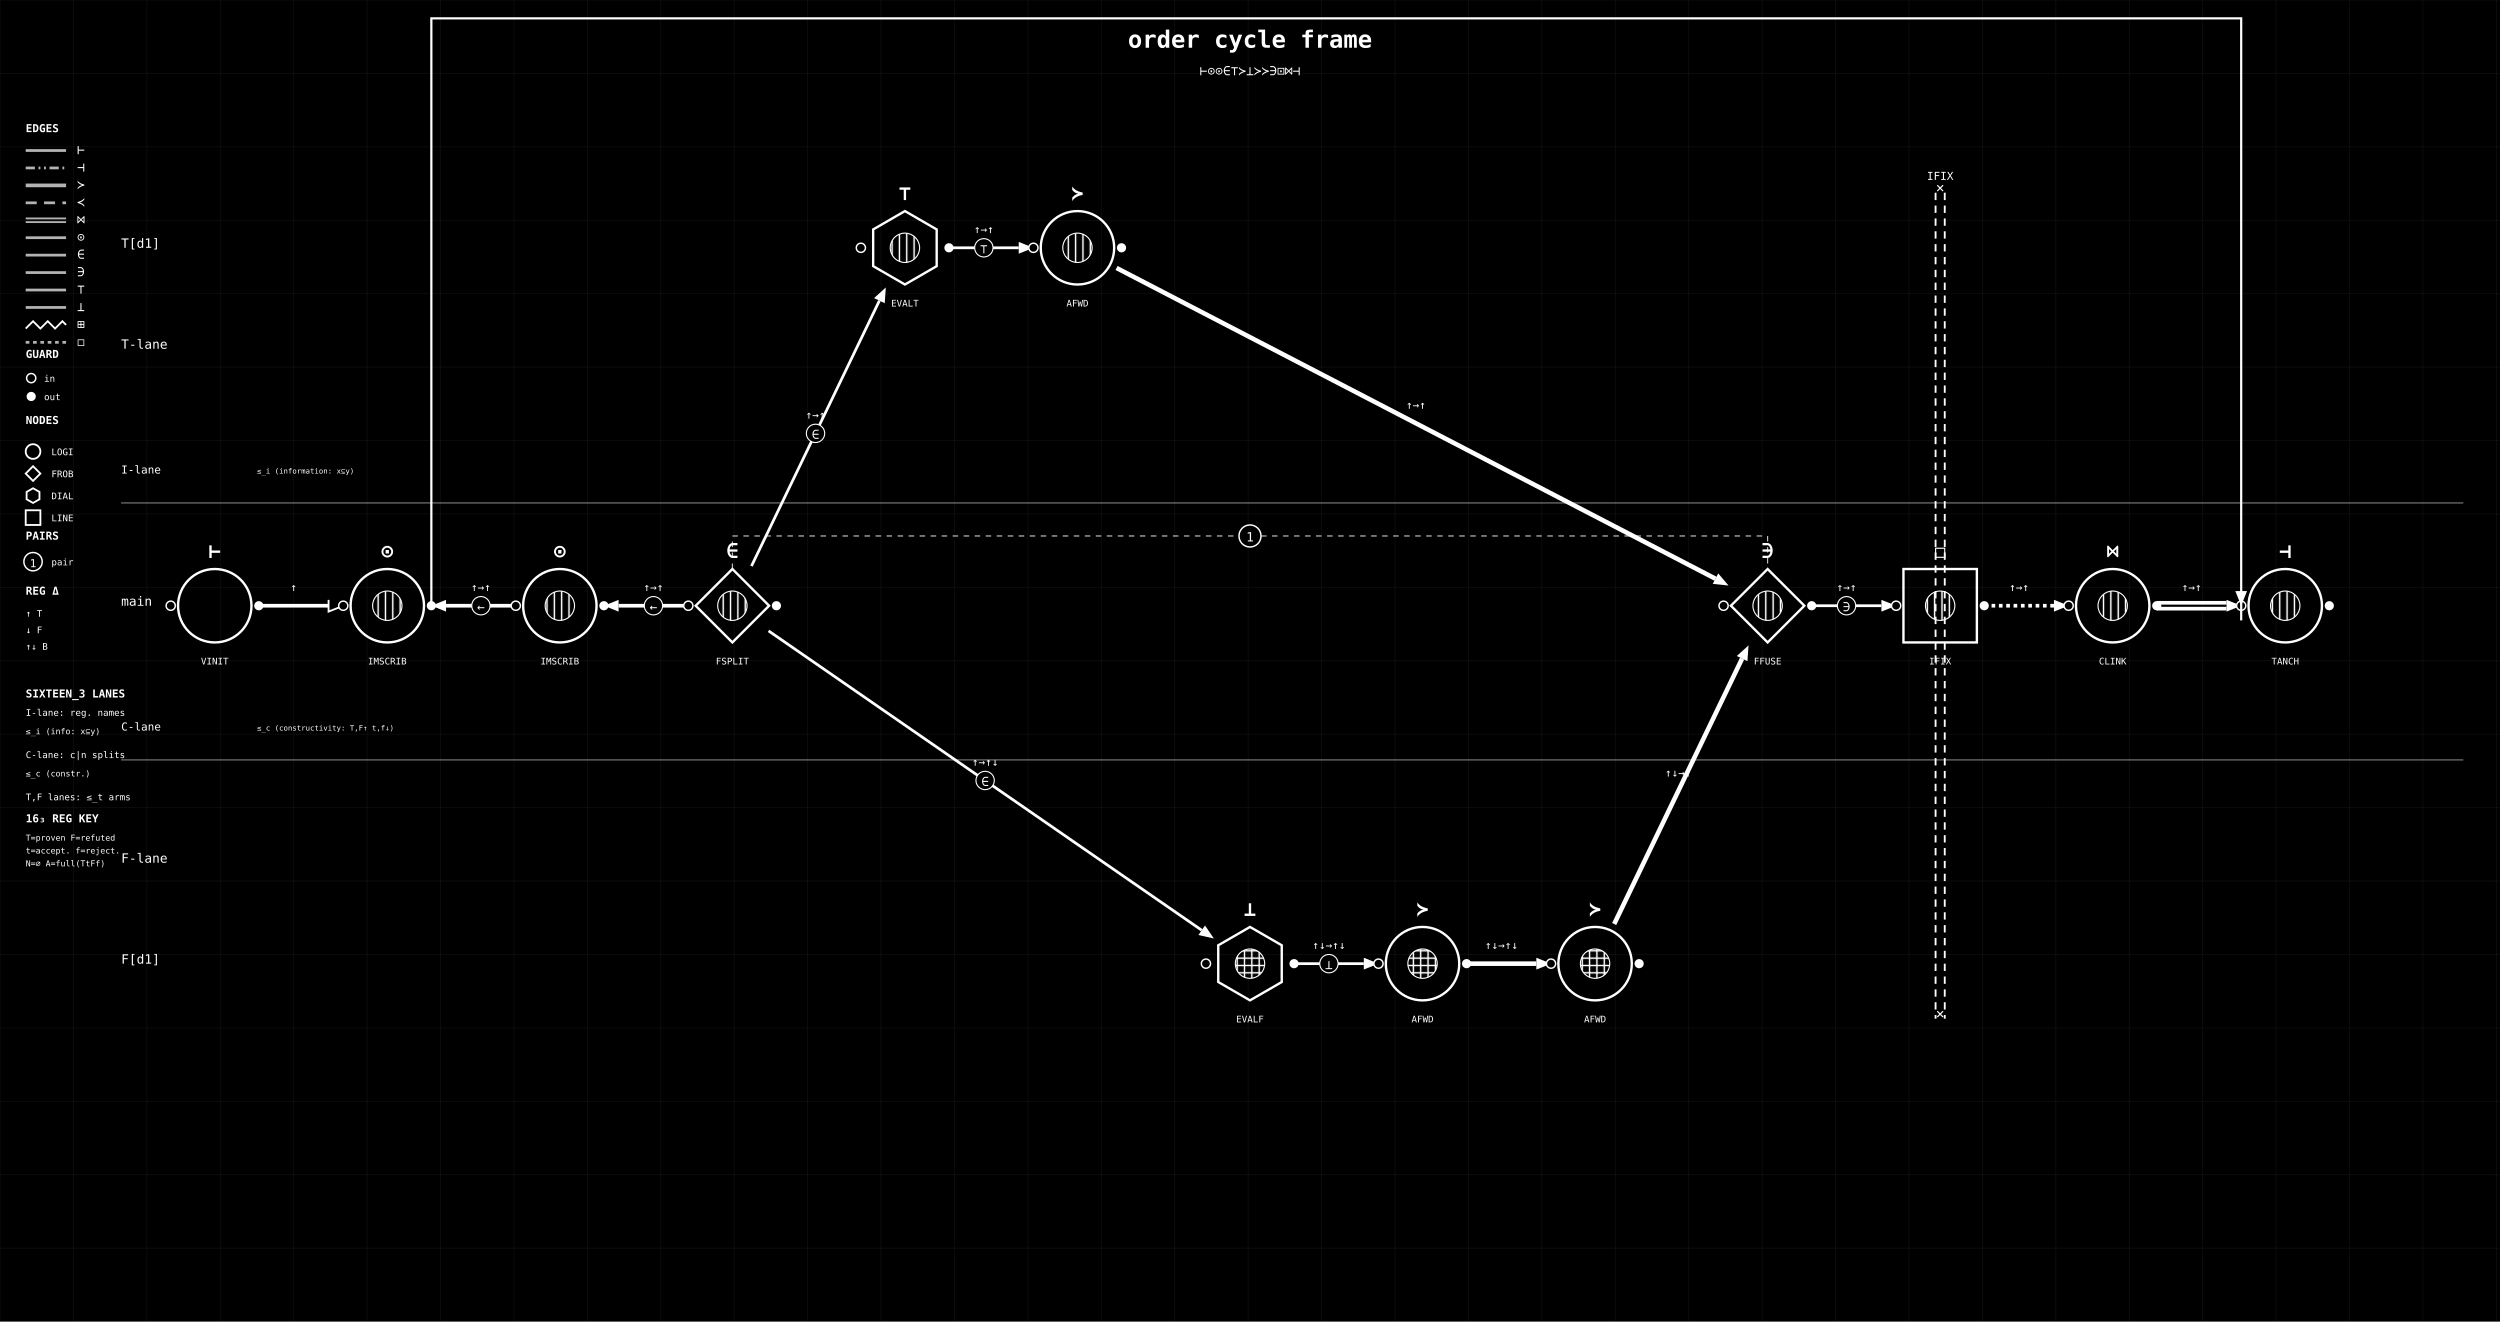
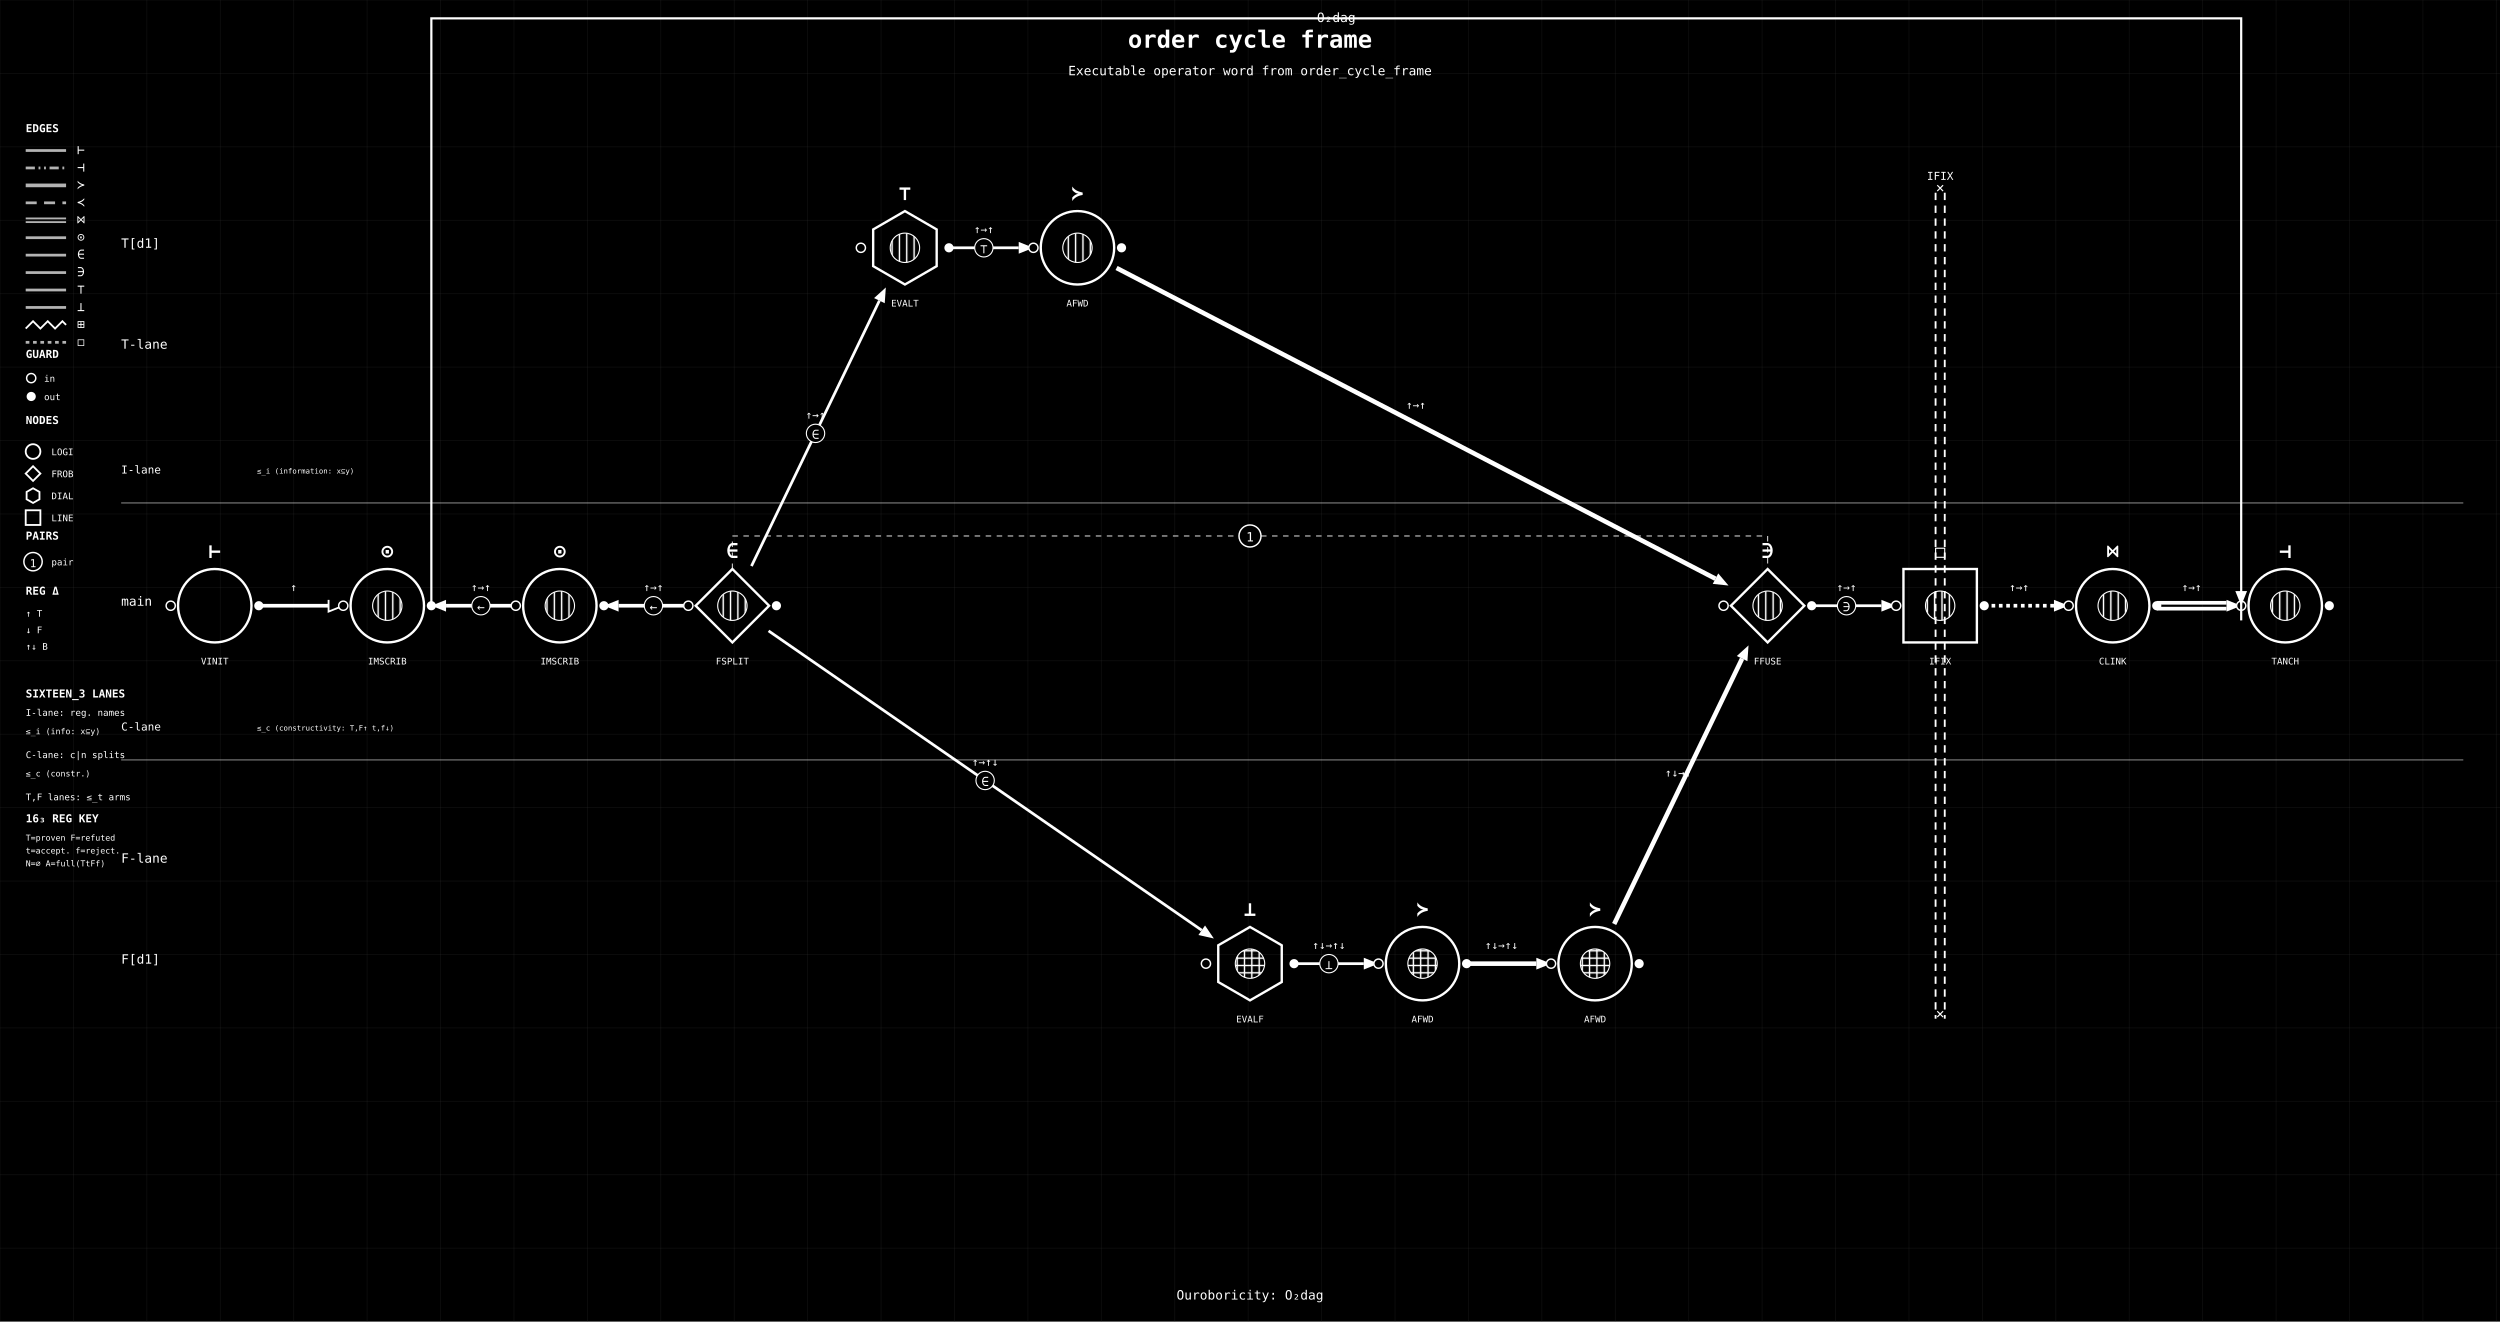
<svg xmlns="http://www.w3.org/2000/svg" viewBox="0 0 1362 720">
  <rect width="1362" height="720" fill="#000000" />
  <defs>
    <pattern id="hatch-T" width="4" height="4" patternUnits="userSpaceOnUse">
      <path d="M2,0 L2,4" stroke="#ffffff" stroke-width="0.8" />
    </pattern>
    <pattern id="hatch-F" width="4" height="4" patternUnits="userSpaceOnUse">
      <path d="M0,2 L4,2" stroke="#ffffff" stroke-width="0.8" />
    </pattern>
    <pattern id="hatch-B" width="4" height="4" patternUnits="userSpaceOnUse">
      <path d="M2,0 L2,4 M0,2 L4,2" stroke="#ffffff" stroke-width="0.8" />
    </pattern>
  </defs>
  <line x1="0.0" y1="0.0" x2="0.0" y2="720.0" stroke="#333333" stroke-width="0.4" opacity="0.3" />
  <line x1="40.0" y1="0.0" x2="40.0" y2="720.0" stroke="#333333" stroke-width="0.4" opacity="0.3" />
  <line x1="80.0" y1="0.0" x2="80.0" y2="720.0" stroke="#333333" stroke-width="0.4" opacity="0.3" />
  <line x1="120.0" y1="0.0" x2="120.0" y2="720.0" stroke="#333333" stroke-width="0.4" opacity="0.3" />
  <line x1="160.0" y1="0.0" x2="160.0" y2="720.0" stroke="#333333" stroke-width="0.4" opacity="0.3" />
  <line x1="200.0" y1="0.0" x2="200.0" y2="720.0" stroke="#333333" stroke-width="0.4" opacity="0.3" />
  <line x1="240.0" y1="0.0" x2="240.0" y2="720.0" stroke="#333333" stroke-width="0.4" opacity="0.3" />
  <line x1="280.0" y1="0.0" x2="280.0" y2="720.0" stroke="#333333" stroke-width="0.4" opacity="0.3" />
  <line x1="320.0" y1="0.0" x2="320.0" y2="720.0" stroke="#333333" stroke-width="0.4" opacity="0.3" />
  <line x1="360.0" y1="0.0" x2="360.0" y2="720.0" stroke="#333333" stroke-width="0.4" opacity="0.3" />
  <line x1="400.0" y1="0.0" x2="400.0" y2="720.0" stroke="#333333" stroke-width="0.4" opacity="0.3" />
  <line x1="440.0" y1="0.0" x2="440.0" y2="720.0" stroke="#333333" stroke-width="0.4" opacity="0.3" />
  <line x1="480.0" y1="0.0" x2="480.0" y2="720.0" stroke="#333333" stroke-width="0.4" opacity="0.3" />
  <line x1="520.0" y1="0.0" x2="520.0" y2="720.0" stroke="#333333" stroke-width="0.4" opacity="0.3" />
  <line x1="560.0" y1="0.0" x2="560.0" y2="720.0" stroke="#333333" stroke-width="0.4" opacity="0.3" />
  <line x1="600.0" y1="0.0" x2="600.0" y2="720.0" stroke="#333333" stroke-width="0.4" opacity="0.3" />
  <line x1="640.0" y1="0.0" x2="640.0" y2="720.0" stroke="#333333" stroke-width="0.4" opacity="0.3" />
  <line x1="680.0" y1="0.0" x2="680.0" y2="720.0" stroke="#333333" stroke-width="0.4" opacity="0.3" />
  <line x1="720.0" y1="0.0" x2="720.0" y2="720.0" stroke="#333333" stroke-width="0.4" opacity="0.3" />
  <line x1="760.0" y1="0.0" x2="760.0" y2="720.0" stroke="#333333" stroke-width="0.4" opacity="0.3" />
  <line x1="800.0" y1="0.0" x2="800.0" y2="720.0" stroke="#333333" stroke-width="0.4" opacity="0.3" />
  <line x1="840.0" y1="0.0" x2="840.0" y2="720.0" stroke="#333333" stroke-width="0.4" opacity="0.3" />
  <line x1="880.0" y1="0.0" x2="880.0" y2="720.0" stroke="#333333" stroke-width="0.4" opacity="0.3" />
  <line x1="920.0" y1="0.0" x2="920.0" y2="720.0" stroke="#333333" stroke-width="0.4" opacity="0.3" />
  <line x1="960.0" y1="0.0" x2="960.0" y2="720.0" stroke="#333333" stroke-width="0.4" opacity="0.3" />
  <line x1="1000.0" y1="0.0" x2="1000.0" y2="720.0" stroke="#333333" stroke-width="0.4" opacity="0.3" />
  <line x1="1040.0" y1="0.0" x2="1040.0" y2="720.0" stroke="#333333" stroke-width="0.4" opacity="0.3" />
  <line x1="1080.0" y1="0.0" x2="1080.0" y2="720.0" stroke="#333333" stroke-width="0.4" opacity="0.3" />
  <line x1="1120.0" y1="0.0" x2="1120.0" y2="720.0" stroke="#333333" stroke-width="0.4" opacity="0.3" />
  <line x1="1160.0" y1="0.0" x2="1160.0" y2="720.0" stroke="#333333" stroke-width="0.4" opacity="0.3" />
  <line x1="1200.0" y1="0.0" x2="1200.0" y2="720.0" stroke="#333333" stroke-width="0.4" opacity="0.3" />
  <line x1="1240.0" y1="0.0" x2="1240.0" y2="720.0" stroke="#333333" stroke-width="0.4" opacity="0.3" />
  <line x1="1280.0" y1="0.0" x2="1280.0" y2="720.0" stroke="#333333" stroke-width="0.4" opacity="0.3" />
  <line x1="1320.0" y1="0.0" x2="1320.0" y2="720.0" stroke="#333333" stroke-width="0.4" opacity="0.3" />
  <line x1="1360.0" y1="0.0" x2="1360.0" y2="720.0" stroke="#333333" stroke-width="0.4" opacity="0.3" />
  <line x1="0.0" y1="0.0" x2="1362.0" y2="0.0" stroke="#333333" stroke-width="0.4" opacity="0.3" />
  <line x1="0.0" y1="40.0" x2="1362.0" y2="40.0" stroke="#333333" stroke-width="0.4" opacity="0.3" />
  <line x1="0.0" y1="80.0" x2="1362.0" y2="80.0" stroke="#333333" stroke-width="0.4" opacity="0.3" />
  <line x1="0.0" y1="120.0" x2="1362.0" y2="120.0" stroke="#333333" stroke-width="0.4" opacity="0.3" />
  <line x1="0.0" y1="160.0" x2="1362.0" y2="160.0" stroke="#333333" stroke-width="0.4" opacity="0.3" />
  <line x1="0.0" y1="200.0" x2="1362.0" y2="200.0" stroke="#333333" stroke-width="0.4" opacity="0.3" />
  <line x1="0.0" y1="240.0" x2="1362.0" y2="240.0" stroke="#333333" stroke-width="0.4" opacity="0.3" />
  <line x1="0.0" y1="280.0" x2="1362.0" y2="280.0" stroke="#333333" stroke-width="0.4" opacity="0.3" />
  <line x1="0.0" y1="320.0" x2="1362.0" y2="320.0" stroke="#333333" stroke-width="0.4" opacity="0.3" />
  <line x1="0.0" y1="360.0" x2="1362.0" y2="360.0" stroke="#333333" stroke-width="0.4" opacity="0.3" />
  <line x1="0.0" y1="400.0" x2="1362.0" y2="400.0" stroke="#333333" stroke-width="0.4" opacity="0.3" />
  <line x1="0.0" y1="440.0" x2="1362.0" y2="440.0" stroke="#333333" stroke-width="0.4" opacity="0.3" />
  <line x1="0.0" y1="480.0" x2="1362.0" y2="480.0" stroke="#333333" stroke-width="0.4" opacity="0.3" />
  <line x1="0.0" y1="520.0" x2="1362.0" y2="520.0" stroke="#333333" stroke-width="0.4" opacity="0.3" />
  <line x1="0.0" y1="560.0" x2="1362.0" y2="560.0" stroke="#333333" stroke-width="0.4" opacity="0.3" />
  <line x1="0.0" y1="600.0" x2="1362.0" y2="600.0" stroke="#333333" stroke-width="0.4" opacity="0.3" />
  <line x1="0.0" y1="640.0" x2="1362.0" y2="640.0" stroke="#333333" stroke-width="0.4" opacity="0.3" />
  <line x1="0.0" y1="680.0" x2="1362.0" y2="680.0" stroke="#333333" stroke-width="0.4" opacity="0.3" />
  <text x="681.0" y="26.0" fill="#ffffff" font-size="13" text-anchor="middle" font-family="monospace" font-weight="bold">order cycle frame</text>
-   <text x="681.0" y="41.0" fill="#ffffff" font-size="7" text-anchor="middle" font-family="monospace">⊢⊙⊙∈⊤≻⊥≻≻∋⊡⋈⊣</text>
+   <text x="681.0" y="41.0" fill="#ffffff" font-size="7" text-anchor="middle" font-family="monospace">Executable operator word from order_cycle_frame</text>
  <text x="66.0" y="190.0" fill="#ffffff" font-size="7" text-anchor="start" font-family="monospace">T-lane</text>
  <text x="66.0" y="135.0" fill="#ffffff" font-size="7" text-anchor="start" font-family="monospace">T[d1]</text>
  <text x="66.0" y="470.0" fill="#ffffff" font-size="7" text-anchor="start" font-family="monospace">F-lane</text>
  <text x="66.0" y="525.0" fill="#ffffff" font-size="7" text-anchor="start" font-family="monospace">F[d1]</text>
  <text x="66.0" y="330.0" fill="#ffffff" font-size="7" text-anchor="start" font-family="monospace">main</text>
  <text x="66.0" y="258.0" fill="#ffffff" font-size="6" text-anchor="start" font-family="monospace">I-lane</text>
  <text x="140.0" y="258.0" fill="#ffffff" font-size="4" text-anchor="start" font-family="monospace">≤_i (information: x⊆y)</text>
  <line x1="66.0" y1="274.0" x2="1342.0" y2="274.0" stroke="#ffffff" stroke-width="0.6" opacity="0.5" />
  <text x="66.0" y="398.0" fill="#ffffff" font-size="6" text-anchor="start" font-family="monospace">C-lane</text>
  <text x="140.0" y="398.0" fill="#ffffff" font-size="4" text-anchor="start" font-family="monospace">≤_c (constructivity: T,F↑ t,f↓)</text>
  <line x1="66.0" y1="414.0" x2="1342.0" y2="414.0" stroke="#ffffff" stroke-width="0.6" opacity="0.5" />
  <line x1="1054.5" y1="105.0" x2="1054.5" y2="555.0" stroke="#ffffff" stroke-width="1.0" opacity="1.0" stroke-dasharray="4,3" />
  <line x1="1059.5" y1="105.0" x2="1059.5" y2="555.0" stroke="#ffffff" stroke-width="1.0" opacity="1.0" stroke-dasharray="4,3" />
  <text x="1057.0" y="105.0" fill="#ffffff" font-size="8" text-anchor="middle" font-family="monospace">×</text>
  <text x="1057.0" y="555.0" fill="#ffffff" font-size="8" text-anchor="middle" font-family="monospace">×</text>
  <text x="1057.0" y="98.0" fill="#ffffff" font-size="6" text-anchor="middle" font-family="monospace">IFIX</text>
  <line x1="399.0" y1="310.0" x2="399.0" y2="292.0" stroke="#ffffff" stroke-width="0.6" opacity="0.8" stroke-dasharray="3,3" />
  <line x1="399.0" y1="292.0" x2="963.0" y2="292.0" stroke="#ffffff" stroke-width="0.6" opacity="0.8" stroke-dasharray="3,3" />
  <line x1="963.0" y1="292.0" x2="963.0" y2="310.0" stroke="#ffffff" stroke-width="0.6" opacity="0.8" stroke-dasharray="3,3" />
  <circle cx="681.0" cy="292.0" r="6" fill="#000000" stroke="#ffffff" stroke-width="0.8" />
  <text x="681.0" y="295.0" fill="#ffffff" font-size="7" text-anchor="middle" font-family="monospace">1</text>
  <line x1="409.4" y1="308.4" x2="479.1" y2="163.8" stroke="#ffffff" stroke-width="1.5" opacity="1.0" />
  <polygon points="482.6,156.6 482.0,165.2 476.2,162.4" fill="#ffffff" />
  <circle cx="444.3" cy="236.1" r="5" fill="#000000" stroke="#ffffff" stroke-width="0.6" />
  <text x="444.3" y="239.1" fill="#ffffff" font-size="7" text-anchor="middle" font-family="monospace">∈</text>
  <text x="444.3" y="228.1" fill="#ffffff" font-size="6" text-anchor="middle" font-family="monospace">↑→↑</text>
  <line x1="517.0" y1="135.0" x2="555.0" y2="135.0" stroke="#ffffff" stroke-width="1.5" opacity="1.0" />
  <polygon points="563.0,135.0 555.0,138.2 555.0,131.8" fill="#ffffff" />
  <circle cx="536.0" cy="135.0" r="5" fill="#000000" stroke="#ffffff" stroke-width="0.6" />
  <text x="536.0" y="138.0" fill="#ffffff" font-size="7" text-anchor="middle" font-family="monospace">⊤</text>
  <text x="536.0" y="127.0" fill="#ffffff" font-size="6" text-anchor="middle" font-family="monospace">↑→↑</text>
  <line x1="608.3" y1="146.0" x2="934.6" y2="315.3" stroke="#ffffff" stroke-width="2.5" opacity="1.0" />
  <polygon points="941.7,319.0 933.1,318.1 936.1,312.4" fill="#ffffff" />
  <text x="771.4" y="222.7" fill="#ffffff" font-size="6" text-anchor="middle" font-family="monospace">↑→↑</text>
  <line x1="418.7" y1="343.7" x2="654.7" y2="506.8" stroke="#ffffff" stroke-width="1.5" opacity="1.0" />
  <polygon points="661.3,511.3 652.9,509.4 656.5,504.2" fill="#ffffff" />
  <circle cx="536.7" cy="425.2" r="5" fill="#000000" stroke="#ffffff" stroke-width="0.6" />
  <text x="536.7" y="428.2" fill="#ffffff" font-size="7" text-anchor="middle" font-family="monospace">∈</text>
  <text x="536.7" y="417.2" fill="#ffffff" font-size="6" text-anchor="middle" font-family="monospace">↑→↑↓</text>
  <line x1="705.0" y1="525.0" x2="743.0" y2="525.0" stroke="#ffffff" stroke-width="1.5" opacity="1.0" />
  <polygon points="751.0,525.0 743.0,528.2 743.0,521.8" fill="#ffffff" />
  <circle cx="724.0" cy="525.0" r="5" fill="#000000" stroke="#ffffff" stroke-width="0.6" />
  <text x="724.0" y="528.0" fill="#ffffff" font-size="7" text-anchor="middle" font-family="monospace">⊥</text>
  <text x="724.0" y="517.0" fill="#ffffff" font-size="6" text-anchor="middle" font-family="monospace">↑↓→↑↓</text>
  <line x1="799.0" y1="525.0" x2="837.0" y2="525.0" stroke="#ffffff" stroke-width="2.5" opacity="1.0" />
  <polygon points="845.0,525.0 837.0,528.2 837.0,521.8" fill="#ffffff" />
  <text x="818.0" y="517.0" fill="#ffffff" font-size="6" text-anchor="middle" font-family="monospace">↑↓→↑↓</text>
  <line x1="879.4" y1="503.4" x2="949.1" y2="358.8" stroke="#ffffff" stroke-width="2.5" opacity="1.0" />
  <polygon points="952.6,351.6 952.0,360.2 946.2,357.4" fill="#ffffff" />
  <text x="914.3" y="423.1" fill="#ffffff" font-size="6" text-anchor="middle" font-family="monospace">↑↓→↑</text>
  <line x1="141.0" y1="330.0" x2="179.0" y2="330.0" stroke="#ffffff" stroke-width="2.0" opacity="1.0" />
  <polyline points="187.0,330.0 179.0,333.2 179.0,326.8" fill="none" stroke="#ffffff" stroke-width="1.0" />
  <text x="160.0" y="322.0" fill="#ffffff" font-size="6" text-anchor="middle" font-family="monospace">↑</text>
  <line x1="243.0" y1="330.0" x2="281.0" y2="330.0" stroke="#ffffff" stroke-width="2.0" opacity="1.0" />
  <polygon points="235.0,330.0 243.0,326.8 243.0,333.2" fill="#ffffff" />
  <circle cx="262.0" cy="330.0" r="5" fill="#000000" stroke="#ffffff" stroke-width="0.6" />
  <text x="262.0" y="333.0" fill="#ffffff" font-size="7" text-anchor="middle" font-family="monospace">←</text>
  <text x="262.0" y="322.0" fill="#ffffff" font-size="6" text-anchor="middle" font-family="monospace">↑→↑</text>
  <line x1="337.0" y1="330.0" x2="375.0" y2="330.0" stroke="#ffffff" stroke-width="2.0" opacity="1.0" />
  <polygon points="329.0,330.0 337.0,326.8 337.0,333.2" fill="#ffffff" />
  <circle cx="356.0" cy="330.0" r="5" fill="#000000" stroke="#ffffff" stroke-width="0.6" />
  <text x="356.0" y="333.0" fill="#ffffff" font-size="7" text-anchor="middle" font-family="monospace">←</text>
  <text x="356.0" y="322.0" fill="#ffffff" font-size="6" text-anchor="middle" font-family="monospace">↑→↑</text>
  <line x1="1081.0" y1="330.0" x2="1119.0" y2="330.0" stroke="#ffffff" stroke-width="2.0" opacity="1.0" stroke-dasharray="2,2" />
  <polygon points="1127.0,330.0 1119.0,333.2 1119.0,326.8" fill="#ffffff" />
  <text x="1100.0" y="322.0" fill="#ffffff" font-size="6" text-anchor="middle" font-family="monospace">↑→↑</text>
  <line x1="1175.0" y1="328.4" x2="1213.0" y2="328.4" stroke="#ffffff" stroke-width="2.0" opacity="1.0" />
  <line x1="1175.0" y1="331.6" x2="1213.0" y2="331.6" stroke="#ffffff" stroke-width="2.0" opacity="1.0" />
  <polygon points="1221.0,330.0 1213.0,333.2 1213.0,326.8" fill="#ffffff" />
  <text x="1194.0" y="322.0" fill="#ffffff" font-size="6" text-anchor="middle" font-family="monospace">↑→↑</text>
  <line x1="987.0" y1="330.0" x2="1025.0" y2="330.0" stroke="#ffffff" stroke-width="1.5" opacity="1.0" />
  <polygon points="1033.0,330.0 1025.0,333.2 1025.0,326.8" fill="#ffffff" />
  <circle cx="1006.0" cy="330.0" r="5" fill="#000000" stroke="#ffffff" stroke-width="0.6" />
  <text x="1006.0" y="333.0" fill="#ffffff" font-size="7" text-anchor="middle" font-family="monospace">∋</text>
  <text x="1006.0" y="322.0" fill="#ffffff" font-size="6" text-anchor="middle" font-family="monospace">↑→↑</text>
  <circle fill="none" stroke="#ffffff" stroke-width="1.3" cx="117.0" cy="330.0" r="20.0" />
  <circle cx="93.0" cy="330.0" r="2.5" fill="#000000" stroke="#ffffff" stroke-width="0.8" />
  <circle cx="141.0" cy="330.0" r="2.5" fill="#ffffff" />
  <text x="117.0" y="304.0" fill="#ffffff" font-size="11" text-anchor="middle" font-family="monospace" font-weight="bold">⊢</text>
  <text x="117.0" y="362.0" fill="#ffffff" font-size="5" text-anchor="middle" font-family="monospace">VINIT</text>
  <circle fill="none" stroke="#ffffff" stroke-width="1.3" cx="211.0" cy="330.0" r="20.0" />
  <circle cx="211.0" cy="330.0" r="8" fill="url(#hatch-T)" stroke="#ffffff" stroke-width="0.6" />
  <circle cx="187.0" cy="330.0" r="2.5" fill="#000000" stroke="#ffffff" stroke-width="0.8" />
  <circle cx="235.0" cy="330.0" r="2.5" fill="#ffffff" />
  <text x="211.0" y="304.0" fill="#ffffff" font-size="11" text-anchor="middle" font-family="monospace" font-weight="bold">⊙</text>
  <text x="211.0" y="362.0" fill="#ffffff" font-size="5" text-anchor="middle" font-family="monospace">IMSCRIB</text>
  <circle fill="none" stroke="#ffffff" stroke-width="1.3" cx="305.0" cy="330.0" r="20.0" />
  <circle cx="305.0" cy="330.0" r="8" fill="url(#hatch-T)" stroke="#ffffff" stroke-width="0.6" />
  <circle cx="281.0" cy="330.0" r="2.5" fill="#000000" stroke="#ffffff" stroke-width="0.8" />
  <circle cx="329.0" cy="330.0" r="2.5" fill="#ffffff" />
  <text x="305.0" y="304.0" fill="#ffffff" font-size="11" text-anchor="middle" font-family="monospace" font-weight="bold">⊙</text>
  <text x="305.0" y="362.0" fill="#ffffff" font-size="5" text-anchor="middle" font-family="monospace">IMSCRIB</text>
  <polygon fill="none" stroke="#ffffff" stroke-width="1.3" points="399.0,310.0 419.0,330 399.0,350.0 379.0,330" />
  <circle cx="399.0" cy="330.0" r="8" fill="url(#hatch-T)" stroke="#ffffff" stroke-width="0.6" />
  <circle cx="375.0" cy="330.0" r="2.5" fill="#000000" stroke="#ffffff" stroke-width="0.8" />
  <circle cx="423.0" cy="330.0" r="2.5" fill="#ffffff" />
  <text x="399.0" y="304.0" fill="#ffffff" font-size="11" text-anchor="middle" font-family="monospace" font-weight="bold">∈</text>
  <text x="399.0" y="362.0" fill="#ffffff" font-size="5" text-anchor="middle" font-family="monospace">FSPLIT</text>
  <polygon fill="none" stroke="#ffffff" stroke-width="1.3" points="510.3,145.0 493.0,155.0 475.7,145.0 475.7,125.0 493.0,115.0 510.3,125.0" />
  <circle cx="493.0" cy="135.0" r="8" fill="url(#hatch-T)" stroke="#ffffff" stroke-width="0.6" />
  <circle cx="469.0" cy="135.0" r="2.5" fill="#000000" stroke="#ffffff" stroke-width="0.8" />
  <circle cx="517.0" cy="135.0" r="2.5" fill="#ffffff" />
  <text x="493.0" y="109.0" fill="#ffffff" font-size="11" text-anchor="middle" font-family="monospace" font-weight="bold">⊤</text>
  <text x="493.0" y="167.0" fill="#ffffff" font-size="5" text-anchor="middle" font-family="monospace">EVALT</text>
  <circle fill="none" stroke="#ffffff" stroke-width="1.3" cx="587.0" cy="135.0" r="20.0" />
  <circle cx="587.0" cy="135.0" r="8" fill="url(#hatch-T)" stroke="#ffffff" stroke-width="0.6" />
  <circle cx="563.0" cy="135.0" r="2.5" fill="#000000" stroke="#ffffff" stroke-width="0.8" />
  <circle cx="611.0" cy="135.0" r="2.5" fill="#ffffff" />
  <text x="587.0" y="109.0" fill="#ffffff" font-size="11" text-anchor="middle" font-family="monospace" font-weight="bold">≻</text>
  <text x="587.0" y="167.0" fill="#ffffff" font-size="5" text-anchor="middle" font-family="monospace">AFWD</text>
  <polygon fill="none" stroke="#ffffff" stroke-width="1.3" points="698.3,535.0 681.0,545.0 663.7,535.0 663.7,515.0 681.0,505.0 698.3,515.0" />
  <circle cx="681.0" cy="525.0" r="8" fill="url(#hatch-B)" stroke="#ffffff" stroke-width="0.6" />
  <circle cx="657.0" cy="525.0" r="2.5" fill="#000000" stroke="#ffffff" stroke-width="0.8" />
  <circle cx="705.0" cy="525.0" r="2.5" fill="#ffffff" />
  <text x="681.0" y="499.0" fill="#ffffff" font-size="11" text-anchor="middle" font-family="monospace" font-weight="bold">⊥</text>
  <text x="681.0" y="557.0" fill="#ffffff" font-size="5" text-anchor="middle" font-family="monospace">EVALF</text>
  <circle fill="none" stroke="#ffffff" stroke-width="1.3" cx="775.0" cy="525.0" r="20.0" />
  <circle cx="775.0" cy="525.0" r="8" fill="url(#hatch-B)" stroke="#ffffff" stroke-width="0.6" />
  <circle cx="751.0" cy="525.0" r="2.5" fill="#000000" stroke="#ffffff" stroke-width="0.8" />
  <circle cx="799.0" cy="525.0" r="2.5" fill="#ffffff" />
  <text x="775.0" y="499.0" fill="#ffffff" font-size="11" text-anchor="middle" font-family="monospace" font-weight="bold">≻</text>
  <text x="775.0" y="557.0" fill="#ffffff" font-size="5" text-anchor="middle" font-family="monospace">AFWD</text>
  <circle fill="none" stroke="#ffffff" stroke-width="1.3" cx="869.0" cy="525.0" r="20.0" />
  <circle cx="869.0" cy="525.0" r="8" fill="url(#hatch-B)" stroke="#ffffff" stroke-width="0.6" />
  <circle cx="845.0" cy="525.0" r="2.5" fill="#000000" stroke="#ffffff" stroke-width="0.8" />
  <circle cx="893.0" cy="525.0" r="2.5" fill="#ffffff" />
  <text x="869.0" y="499.0" fill="#ffffff" font-size="11" text-anchor="middle" font-family="monospace" font-weight="bold">≻</text>
  <text x="869.0" y="557.0" fill="#ffffff" font-size="5" text-anchor="middle" font-family="monospace">AFWD</text>
  <polygon fill="none" stroke="#ffffff" stroke-width="1.3" points="963.0,310.0 983.0,330 963.0,350.0 943.0,330" />
  <circle cx="963.0" cy="330.0" r="8" fill="url(#hatch-T)" stroke="#ffffff" stroke-width="0.6" />
  <circle cx="939.0" cy="330.0" r="2.5" fill="#000000" stroke="#ffffff" stroke-width="0.8" />
  <circle cx="987.0" cy="330.0" r="2.5" fill="#ffffff" />
  <text x="963.0" y="304.0" fill="#ffffff" font-size="11" text-anchor="middle" font-family="monospace" font-weight="bold">∋</text>
  <text x="963.0" y="362.0" fill="#ffffff" font-size="5" text-anchor="middle" font-family="monospace">FFUSE</text>
  <rect fill="none" stroke="#ffffff" stroke-width="1.3" x="1037.0" y="310.0" width="40.0" height="40.0" />
  <circle cx="1057.0" cy="330.0" r="8" fill="url(#hatch-T)" stroke="#ffffff" stroke-width="0.6" />
  <circle cx="1033.0" cy="330.0" r="2.5" fill="#000000" stroke="#ffffff" stroke-width="0.8" />
  <circle cx="1081.0" cy="330.0" r="2.5" fill="#ffffff" />
  <text x="1057.0" y="304.0" fill="#ffffff" font-size="11" text-anchor="middle" font-family="monospace" font-weight="bold">◻</text>
  <text x="1057.0" y="362.0" fill="#ffffff" font-size="5" text-anchor="middle" font-family="monospace">IFIX</text>
  <circle fill="none" stroke="#ffffff" stroke-width="1.3" cx="1151.0" cy="330.0" r="20.0" />
  <circle cx="1151.0" cy="330.0" r="8" fill="url(#hatch-T)" stroke="#ffffff" stroke-width="0.6" />
  <circle cx="1127.0" cy="330.0" r="2.5" fill="#000000" stroke="#ffffff" stroke-width="0.8" />
  <circle cx="1175.0" cy="330.0" r="2.5" fill="#ffffff" />
  <text x="1151.0" y="304.0" fill="#ffffff" font-size="11" text-anchor="middle" font-family="monospace" font-weight="bold">⋈</text>
  <text x="1151.0" y="362.0" fill="#ffffff" font-size="5" text-anchor="middle" font-family="monospace">CLINK</text>
  <circle fill="none" stroke="#ffffff" stroke-width="1.3" cx="1245.0" cy="330.0" r="20.0" />
  <circle cx="1245.0" cy="330.0" r="8" fill="url(#hatch-T)" stroke="#ffffff" stroke-width="0.6" />
  <circle cx="1221.0" cy="330.0" r="2.5" fill="#000000" stroke="#ffffff" stroke-width="0.8" />
  <circle cx="1269.0" cy="330.0" r="2.5" fill="#ffffff" />
  <text x="1245.0" y="304.0" fill="#ffffff" font-size="11" text-anchor="middle" font-family="monospace" font-weight="bold">⊣</text>
  <text x="1245.0" y="362.0" fill="#ffffff" font-size="5" text-anchor="middle" font-family="monospace">TANCH</text>
  <text x="14.0" y="72.0" fill="#ffffff" font-size="6" text-anchor="start" font-family="monospace" font-weight="bold">EDGES</text>
  <line x1="14.0" y1="82.0" x2="36.0" y2="82.0" stroke="#ffffff" stroke-width="1.5" opacity="0.7" />
  <text x="42.0" y="84.0" fill="#ffffff" font-size="7" text-anchor="start" font-family="monospace">⊢</text>
  <line x1="14.0" y1="91.5" x2="36.0" y2="91.5" stroke="#ffffff" stroke-width="1.5" opacity="0.7" stroke-dasharray="5,2,1,2,1,2" />
  <text x="42.0" y="93.5" fill="#ffffff" font-size="7" text-anchor="start" font-family="monospace">⊣</text>
  <line x1="14.0" y1="101.0" x2="36.0" y2="101.0" stroke="#ffffff" stroke-width="2.0" opacity="0.7" />
  <text x="42.0" y="103.0" fill="#ffffff" font-size="7" text-anchor="start" font-family="monospace">≻</text>
  <line x1="14.0" y1="110.5" x2="36.0" y2="110.5" stroke="#ffffff" stroke-width="1.5" opacity="0.7" stroke-dasharray="6,4" />
  <text x="42.0" y="112.5" fill="#ffffff" font-size="7" text-anchor="start" font-family="monospace">≺</text>
  <line x1="14.0" y1="119.0" x2="36.0" y2="119.0" stroke="#ffffff" stroke-width="1.0" opacity="0.7" />
  <line x1="14.0" y1="121.0" x2="36.0" y2="121.0" stroke="#ffffff" stroke-width="1.0" opacity="0.7" />
  <text x="42.0" y="122.0" fill="#ffffff" font-size="7" text-anchor="start" font-family="monospace">⋈</text>
  <line x1="14.0" y1="129.5" x2="36.0" y2="129.5" stroke="#ffffff" stroke-width="1.5" opacity="0.7" />
  <text x="42.0" y="131.5" fill="#ffffff" font-size="7" text-anchor="start" font-family="monospace">⊙</text>
  <line x1="14.0" y1="139.0" x2="36.0" y2="139.0" stroke="#ffffff" stroke-width="1.5" opacity="0.7" />
  <text x="42.0" y="141.0" fill="#ffffff" font-size="7" text-anchor="start" font-family="monospace">∈</text>
  <line x1="14.0" y1="148.5" x2="36.0" y2="148.5" stroke="#ffffff" stroke-width="1.5" opacity="0.7" />
  <text x="42.0" y="150.5" fill="#ffffff" font-size="7" text-anchor="start" font-family="monospace">∋</text>
  <line x1="14.0" y1="158.0" x2="36.0" y2="158.0" stroke="#ffffff" stroke-width="1.5" opacity="0.7" />
  <text x="42.0" y="160.0" fill="#ffffff" font-size="7" text-anchor="start" font-family="monospace">⊤</text>
  <line x1="14.0" y1="167.5" x2="36.0" y2="167.5" stroke="#ffffff" stroke-width="1.5" opacity="0.7" />
  <text x="42.0" y="169.5" fill="#ffffff" font-size="7" text-anchor="start" font-family="monospace">⊥</text>
  <polyline points="14.0,179.0 18.0,175.0 22.0,179.0 26.0,175.0 30.0,179.0 34.0,175.0 36.0,177.0" fill="none" stroke="#ffffff" stroke-width="1.0" />
  <text x="42.0" y="179.0" fill="#ffffff" font-size="7" text-anchor="start" font-family="monospace">⊞</text>
  <line x1="14.0" y1="186.5" x2="36.0" y2="186.5" stroke="#ffffff" stroke-width="1.5" opacity="0.7" stroke-dasharray="2,2" />
  <text x="42.0" y="188.5" fill="#ffffff" font-size="7" text-anchor="start" font-family="monospace">◻</text>
  <text x="14.0" y="195.0" fill="#ffffff" font-size="6" text-anchor="start" font-family="monospace" font-weight="bold">GUARD</text>
  <circle cx="17" cy="206" r="2.5" fill="#000000" stroke="#ffffff" stroke-width="0.8" />
  <text x="24.0" y="208.0" fill="#ffffff" font-size="5" text-anchor="start" font-family="monospace">in</text>
  <circle cx="17" cy="216" r="2.5" fill="#ffffff" />
  <text x="24.0" y="218.0" fill="#ffffff" font-size="5" text-anchor="start" font-family="monospace">out</text>
  <text x="14.0" y="231.0" fill="#ffffff" font-size="6" text-anchor="start" font-family="monospace" font-weight="bold">NODES</text>
  <circle fill="none" stroke="#ffffff" stroke-width="1.0" cx="18.0" cy="246.0" r="4.0" />
  <text x="28.0" y="248.0" fill="#ffffff" font-size="5" text-anchor="start" font-family="monospace">LOGI</text>
  <polygon fill="none" stroke="#ffffff" stroke-width="1.0" points="18,254.0 22.0,258 18,262.0 14.0,258" />
  <text x="28.0" y="260.0" fill="#ffffff" font-size="5" text-anchor="start" font-family="monospace">FROB</text>
  <polygon fill="none" stroke="#ffffff" stroke-width="1.0" points="21.5,272.0 18.0,274.0 14.5,272.0 14.5,268.0 18.0,266.0 21.5,268.0" />
  <text x="28.0" y="272.0" fill="#ffffff" font-size="5" text-anchor="start" font-family="monospace">DIAL</text>
  <rect fill="none" stroke="#ffffff" stroke-width="1.0" x="14.0" y="278.0" width="8.0" height="8.0" />
  <text x="28.0" y="284.0" fill="#ffffff" font-size="5" text-anchor="start" font-family="monospace">LINE</text>
  <text x="14.0" y="294.0" fill="#ffffff" font-size="6" text-anchor="start" font-family="monospace" font-weight="bold">PAIRS</text>
  <circle cx="18" cy="306" r="5" fill="#000000" stroke="#ffffff" stroke-width="0.8" />
  <text x="18.0" y="309.0" fill="#ffffff" font-size="6" text-anchor="middle" font-family="monospace">1</text>
  <text x="28.0" y="308.0" fill="#ffffff" font-size="5" text-anchor="start" font-family="monospace">pair</text>
  <text x="14.0" y="324.0" fill="#ffffff" font-size="6" text-anchor="start" font-family="monospace" font-weight="bold">REG Δ</text>
  <text x="14.0" y="336.0" fill="#ffffff" font-size="5" text-anchor="start" font-family="monospace">↑ T</text>
  <text x="14.0" y="345.0" fill="#ffffff" font-size="5" text-anchor="start" font-family="monospace">↓ F</text>
  <text x="14.0" y="354.0" fill="#ffffff" font-size="5" text-anchor="start" font-family="monospace">↑↓ B</text>
  <text x="14.0" y="380.0" fill="#ffffff" font-size="6" text-anchor="start" font-family="monospace" font-weight="bold">SIXTEEN_3 LANES</text>
  <text x="14.0" y="390.0" fill="#ffffff" font-size="5" text-anchor="start" font-family="monospace">I-lane: reg. names</text>
  <text x="14.0" y="400.0" fill="#ffffff" font-size="4.5" text-anchor="start" font-family="monospace">  ≤_i (info: x⊆y)</text>
  <text x="14.0" y="413.0" fill="#ffffff" font-size="5" text-anchor="start" font-family="monospace">C-lane: c|n splits</text>
  <text x="14.0" y="423.0" fill="#ffffff" font-size="4.5" text-anchor="start" font-family="monospace">  ≤_c (constr.)</text>
  <text x="14.0" y="436.0" fill="#ffffff" font-size="5" text-anchor="start" font-family="monospace">T,F lanes: ≤_t arms</text>
  <text x="14.0" y="448.0" fill="#ffffff" font-size="6" text-anchor="start" font-family="monospace" font-weight="bold">16₃ REG KEY</text>
  <text x="14.0" y="458.0" fill="#ffffff" font-size="4.5" text-anchor="start" font-family="monospace">T=proven F=refuted</text>
  <text x="14.0" y="465.0" fill="#ffffff" font-size="4.5" text-anchor="start" font-family="monospace">t=accept. f=reject.</text>
  <text x="14.0" y="472.0" fill="#ffffff" font-size="4.5" text-anchor="start" font-family="monospace">N=∅ A=full(TtFf)</text>
+   <text x="681.0" y="708.0" fill="#ffffff" font-size="7" text-anchor="middle" font-family="monospace">Ouroboricity: O₂dag</text>
  <path d="M 235.0,330.0 L 235.0,10.0 L 1221.0,10.0 L 1221.0,338.0" fill="none" stroke="#ffffff" stroke-width="1.2" />
  <polygon points="1221.0,330.0 1217.8,322.0 1224.2,322.0" fill="#ffffff" />
+   <text x="728.0" y="12.0" fill="#ffffff" font-size="7" text-anchor="middle" font-family="monospace">O₂dag</text>
</svg>
